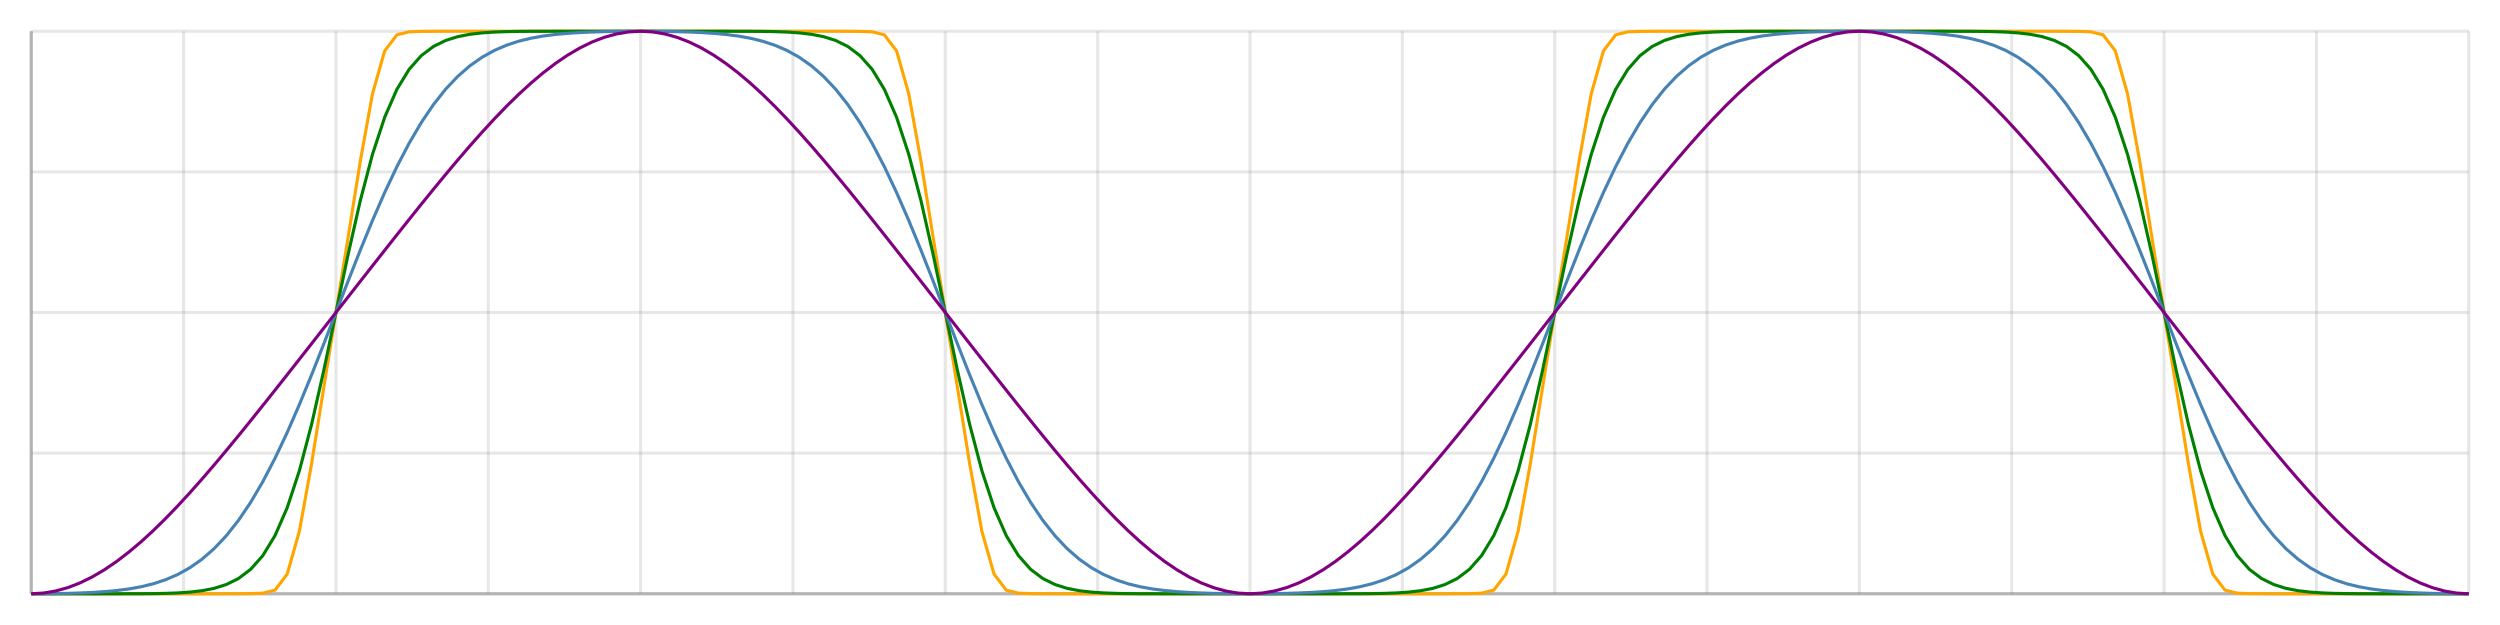
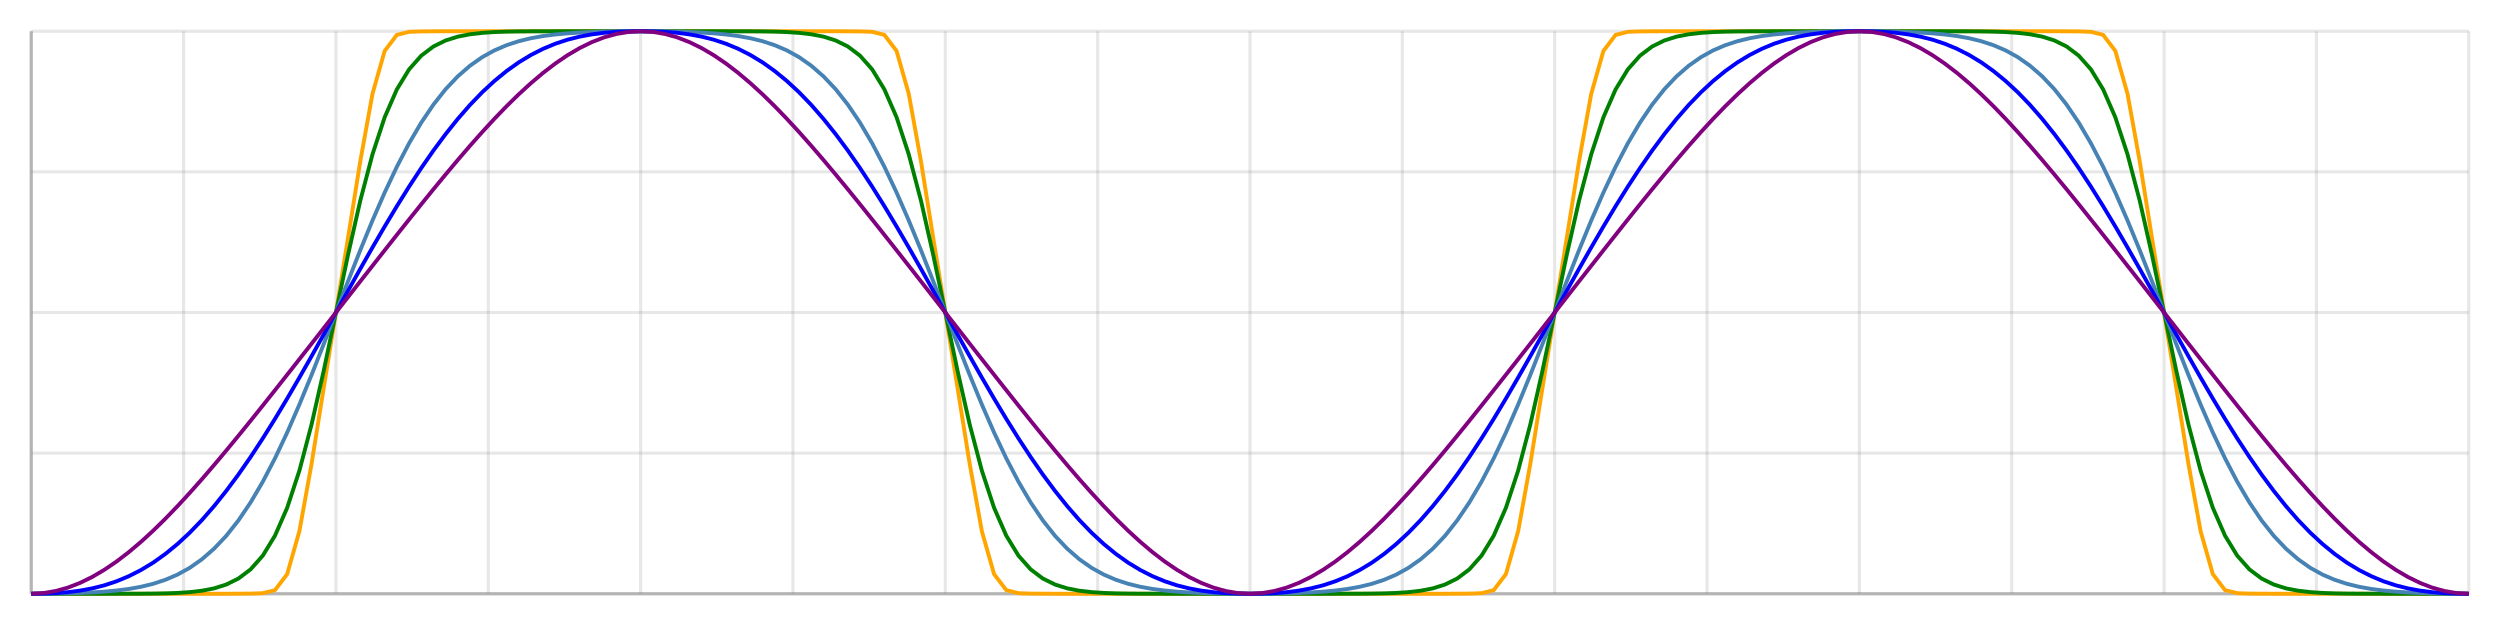
<svg xmlns="http://www.w3.org/2000/svg" width="800" height="200" viewBox="0 0 800 200">
  <line x1="10" y1="10" x2="10" y2="190" stroke="#8883" stroke-width="1" />
  <line x1="58.75" y1="10" x2="58.75" y2="190" stroke="#8883" stroke-width="1" />
  <line x1="107.5" y1="10" x2="107.5" y2="190" stroke="#8883" stroke-width="1" />
  <line x1="156.25" y1="10" x2="156.25" y2="190" stroke="#8883" stroke-width="1" />
  <line x1="205" y1="10" x2="205" y2="190" stroke="#8883" stroke-width="1" />
  <line x1="253.75" y1="10" x2="253.75" y2="190" stroke="#8883" stroke-width="1" />
  <line x1="302.5" y1="10" x2="302.5" y2="190" stroke="#8883" stroke-width="1" />
  <line x1="351.25" y1="10" x2="351.25" y2="190" stroke="#8883" stroke-width="1" />
  <line x1="400" y1="10" x2="400" y2="190" stroke="#8883" stroke-width="1" />
  <line x1="448.75" y1="10" x2="448.75" y2="190" stroke="#8883" stroke-width="1" />
  <line x1="497.5" y1="10" x2="497.5" y2="190" stroke="#8883" stroke-width="1" />
  <line x1="546.25" y1="10" x2="546.25" y2="190" stroke="#8883" stroke-width="1" />
  <line x1="595" y1="10" x2="595" y2="190" stroke="#8883" stroke-width="1" />
  <line x1="643.75" y1="10" x2="643.75" y2="190" stroke="#8883" stroke-width="1" />
  <line x1="692.5" y1="10" x2="692.5" y2="190" stroke="#8883" stroke-width="1" />
  <line x1="741.25" y1="10" x2="741.25" y2="190" stroke="#8883" stroke-width="1" />
  <line x1="790" y1="10" x2="790" y2="190" stroke="#8883" stroke-width="1" />
  <line x1="10" y1="190" x2="790" y2="190" stroke="#8883" stroke-width="1" />
  <line x1="10" y1="145" x2="790" y2="145" stroke="#8883" stroke-width="1" />
  <line x1="10" y1="100" x2="790" y2="100" stroke="#8883" stroke-width="1" />
  <line x1="10" y1="55" x2="790" y2="55" stroke="#8883" stroke-width="1" />
  <line x1="10" y1="10" x2="790" y2="10" stroke="#8883" stroke-width="1" />
  <line x1="10" y1="190" x2="790" y2="190" stroke="#8888" stroke-width="1" />
  <line x1="10" y1="10" x2="10" y2="190" stroke="#8888" stroke-width="1" />
-   <path d="M10.00,190.00L13.90,190.00L17.80,190.00L21.70,190.00L25.60,190.00L29.50,190.00L33.40,190.00L37.30,190.00L41.20,190.00L45.10,190.00L49.00,190.00L52.90,190.00L56.80,190.00L60.70,190.00L64.60,190.00L68.50,190.00L72.40,190.00L76.30,189.98L80.20,189.95L84.10,189.82L88.00,188.84L91.90,183.71L95.80,170.00L99.70,148.44L103.60,124.07L107.50,100.00L111.40,75.93L115.30,51.56L119.20,30.00L123.10,16.29L127.00,11.16L130.90,10.18L134.80,10.05L138.70,10.02L142.60,10.00L146.50,10.00L150.40,10.00L154.30,10.00L158.20,10.00L162.10,10.00L166.00,10.00L169.90,10.00L173.80,10.00L177.70,10.00L181.60,10.00L185.50,10.00L189.40,10.00L193.30,10.00L197.20,10.00L201.10,10.00L205.00,10.00L208.90,10.00L212.80,10.00L216.70,10.00L220.60,10.00L224.50,10.00L228.40,10.00L232.30,10.00L236.20,10.00L240.10,10.00L244.00,10.00L247.90,10.00L251.80,10.00L255.70,10.00L259.60,10.00L263.50,10.00L267.40,10.00L271.30,10.02L275.20,10.05L279.10,10.18L283.00,11.16L286.90,16.29L290.80,30.00L294.70,51.56L298.60,75.93L302.50,100.00L306.40,124.07L310.30,148.44L314.20,170.00L318.10,183.71L322.00,188.84L325.90,189.82L329.80,189.95L333.70,189.98L337.60,190.00L341.50,190.00L345.40,190.00L349.30,190.00L353.20,190.00L357.10,190.00L361.00,190.00L364.90,190.00L368.80,190.00L372.70,190.00L376.60,190.00L380.50,190.00L384.40,190.00L388.30,190.00L392.20,190.00L396.10,190.00L400.00,190.00L403.90,190.00L407.80,190.00L411.70,190.00L415.60,190.00L419.50,190.00L423.40,190.00L427.30,190.00L431.20,190.00L435.10,190.00L439.00,190.00L442.90,190.00L446.80,190.00L450.70,190.00L454.60,190.00L458.50,190.00L462.40,190.00L466.30,189.98L470.20,189.95L474.10,189.82L478.00,188.84L481.90,183.71L485.80,170.00L489.70,148.44L493.60,124.07L497.50,100.00L501.40,75.93L505.30,51.56L509.20,30.00L513.10,16.29L517.00,11.16L520.90,10.18L524.80,10.05L528.70,10.02L532.60,10.00L536.50,10.00L540.40,10.00L544.30,10.00L548.20,10.00L552.10,10.00L556.00,10.00L559.90,10.00L563.80,10.00L567.70,10.00L571.60,10.00L575.50,10.00L579.40,10.00L583.30,10.00L587.20,10.00L591.10,10.00L595.00,10.00L598.90,10.00L602.80,10.00L606.70,10.00L610.60,10.00L614.50,10.00L618.40,10.00L622.30,10.00L626.20,10.00L630.10,10.00L634.00,10.00L637.90,10.00L641.80,10.00L645.70,10.00L649.60,10.00L653.50,10.00L657.40,10.00L661.30,10.02L665.20,10.05L669.10,10.18L673.00,11.16L676.90,16.29L680.80,30.00L684.70,51.56L688.60,75.93L692.50,100.00L696.40,124.07L700.30,148.44L704.20,170.00L708.10,183.71L712.00,188.84L715.90,189.82L719.80,189.95L723.70,189.98L727.60,190.00L731.50,190.00L735.40,190.00L739.30,190.00L743.20,190.00L747.10,190.00L751.00,190.00L754.90,190.00L758.80,190.00L762.70,190.00L766.60,190.00L770.50,190.00L774.40,190.00L778.30,190.00L782.20,190.00L786.10,190.00L790.00,190.00" fill="none" stroke="orange" stroke-width="1" />
-   <path d="M10.00,190.00L13.90,190.00L17.80,190.00L21.70,190.00L25.60,190.00L29.50,190.00L33.40,190.00L37.30,190.00L41.20,189.99L45.10,189.98L49.00,189.95L52.90,189.88L56.80,189.74L60.70,189.48L64.60,189.03L68.50,188.28L72.40,187.05L76.30,185.13L80.20,182.19L84.10,177.79L88.00,171.40L91.90,162.48L95.80,150.62L99.70,135.83L103.60,118.60L107.50,100.00L111.40,81.40L115.30,64.17L119.20,49.38L123.10,37.52L127.00,28.60L130.90,22.21L134.80,17.81L138.70,14.87L142.60,12.95L146.50,11.72L150.40,10.97L154.30,10.52L158.20,10.26L162.10,10.12L166.00,10.05L169.90,10.02L173.80,10.01L177.70,10.00L181.60,10.00L185.50,10.00L189.40,10.00L193.30,10.00L197.20,10.00L201.10,10.00L205.00,10.00L208.90,10.00L212.80,10.00L216.70,10.00L220.60,10.00L224.50,10.00L228.40,10.00L232.30,10.00L236.20,10.01L240.10,10.02L244.00,10.05L247.90,10.12L251.80,10.26L255.70,10.52L259.60,10.97L263.50,11.72L267.40,12.95L271.30,14.87L275.20,17.81L279.10,22.21L283.00,28.60L286.90,37.52L290.80,49.38L294.70,64.17L298.60,81.40L302.50,100.00L306.40,118.60L310.30,135.83L314.20,150.62L318.10,162.48L322.00,171.40L325.90,177.79L329.80,182.19L333.70,185.13L337.60,187.05L341.50,188.28L345.40,189.03L349.30,189.48L353.20,189.74L357.10,189.88L361.00,189.95L364.90,189.98L368.80,189.99L372.70,190.00L376.60,190.00L380.50,190.00L384.40,190.00L388.30,190.00L392.20,190.00L396.10,190.00L400.00,190.00L403.90,190.00L407.80,190.00L411.70,190.00L415.60,190.00L419.50,190.00L423.40,190.00L427.30,190.00L431.20,189.99L435.10,189.98L439.00,189.95L442.90,189.88L446.80,189.74L450.70,189.48L454.60,189.03L458.50,188.28L462.40,187.05L466.30,185.13L470.20,182.19L474.10,177.79L478.00,171.40L481.90,162.48L485.80,150.62L489.70,135.83L493.60,118.60L497.50,100.00L501.40,81.40L505.30,64.17L509.20,49.38L513.10,37.52L517.00,28.60L520.90,22.21L524.80,17.81L528.70,14.87L532.60,12.95L536.50,11.72L540.40,10.97L544.30,10.52L548.20,10.26L552.10,10.12L556.00,10.05L559.90,10.02L563.80,10.01L567.70,10.00L571.60,10.00L575.50,10.00L579.40,10.00L583.30,10.00L587.20,10.00L591.10,10.00L595.00,10.00L598.90,10.00L602.80,10.00L606.70,10.00L610.60,10.00L614.50,10.00L618.40,10.00L622.30,10.00L626.20,10.01L630.10,10.02L634.00,10.05L637.90,10.12L641.80,10.26L645.70,10.52L649.60,10.97L653.50,11.72L657.40,12.95L661.30,14.87L665.20,17.81L669.10,22.21L673.00,28.60L676.90,37.52L680.80,49.38L684.70,64.17L688.60,81.40L692.50,100.00L696.40,118.60L700.30,135.83L704.20,150.62L708.10,162.48L712.00,171.40L715.90,177.79L719.80,182.19L723.70,185.13L727.60,187.05L731.50,188.28L735.40,189.03L739.30,189.48L743.20,189.74L747.10,189.88L751.00,189.95L754.90,189.98L758.80,189.99L762.70,190.00L766.60,190.00L770.50,190.00L774.40,190.00L778.30,190.00L782.20,190.00L786.10,190.00L790.00,190.00" fill="none" stroke="green" stroke-width="1" />
-   <path d="M10.00,190.00L13.90,189.99L17.80,189.94L21.70,189.87L25.60,189.75L29.50,189.58L33.40,189.33L37.30,188.97L41.20,188.47L45.10,187.77L49.00,186.82L52.90,185.54L56.80,183.87L60.70,181.71L64.60,178.97L68.50,175.58L72.40,171.46L76.30,166.53L80.20,160.76L84.10,154.13L88.00,146.65L91.90,138.40L95.80,129.46L99.70,119.97L103.60,110.08L107.50,100.00L111.40,89.92L115.30,80.03L119.20,70.54L123.10,61.60L127.00,53.35L130.90,45.87L134.80,39.24L138.70,33.47L142.60,28.54L146.50,24.42L150.40,21.03L154.30,18.29L158.20,16.13L162.10,14.46L166.00,13.18L169.90,12.23L173.80,11.53L177.70,11.03L181.60,10.67L185.50,10.42L189.40,10.25L193.30,10.13L197.20,10.06L201.10,10.01L205.00,10.00L208.90,10.01L212.80,10.06L216.70,10.13L220.60,10.25L224.50,10.42L228.40,10.67L232.30,11.03L236.20,11.53L240.10,12.23L244.00,13.18L247.90,14.46L251.80,16.13L255.70,18.29L259.60,21.03L263.50,24.42L267.40,28.54L271.30,33.47L275.20,39.24L279.10,45.87L283.00,53.35L286.90,61.60L290.80,70.54L294.70,80.03L298.60,89.92L302.50,100.00L306.40,110.08L310.30,119.97L314.20,129.46L318.10,138.40L322.00,146.65L325.90,154.13L329.80,160.76L333.70,166.53L337.60,171.46L341.50,175.58L345.40,178.97L349.30,181.71L353.20,183.87L357.10,185.54L361.00,186.82L364.90,187.77L368.80,188.47L372.70,188.97L376.60,189.33L380.50,189.58L384.40,189.75L388.30,189.87L392.20,189.94L396.10,189.99L400.00,190.00L403.90,189.99L407.80,189.94L411.70,189.87L415.60,189.75L419.50,189.58L423.40,189.33L427.30,188.97L431.20,188.47L435.10,187.77L439.00,186.82L442.90,185.54L446.80,183.87L450.70,181.71L454.60,178.97L458.50,175.58L462.40,171.46L466.30,166.53L470.20,160.76L474.10,154.13L478.00,146.65L481.90,138.40L485.80,129.46L489.70,119.97L493.60,110.08L497.50,100.00L501.40,89.92L505.30,80.03L509.20,70.54L513.10,61.60L517.00,53.35L520.90,45.87L524.80,39.24L528.70,33.47L532.60,28.54L536.50,24.42L540.40,21.03L544.30,18.29L548.20,16.13L552.10,14.46L556.00,13.18L559.90,12.23L563.80,11.53L567.70,11.03L571.60,10.67L575.50,10.42L579.40,10.25L583.30,10.13L587.20,10.06L591.10,10.01L595.00,10.00L598.90,10.01L602.80,10.06L606.70,10.13L610.60,10.25L614.50,10.42L618.40,10.67L622.30,11.03L626.20,11.53L630.10,12.23L634.00,13.18L637.90,14.46L641.80,16.13L645.70,18.29L649.60,21.03L653.50,24.42L657.40,28.54L661.30,33.47L665.20,39.24L669.10,45.87L673.00,53.35L676.90,61.60L680.80,70.54L684.70,80.03L688.60,89.92L692.50,100.00L696.40,110.08L700.30,119.97L704.20,129.46L708.10,138.40L712.00,146.65L715.90,154.13L719.80,160.76L723.70,166.53L727.60,171.46L731.50,175.58L735.40,178.97L739.30,181.71L743.20,183.87L747.10,185.54L751.00,186.82L754.90,187.77L758.80,188.47L762.70,188.97L766.60,189.33L770.50,189.58L774.40,189.75L778.30,189.87L782.20,189.94L786.10,189.99L790.00,190.00" fill="none" stroke="steelblue" stroke-width="1" />
-   <path d="M10.00,190.00L13.90,189.78L17.80,189.12L21.70,188.04L25.60,186.53L29.50,184.62L33.40,182.33L37.30,179.68L41.20,176.69L45.10,173.40L49.00,169.83L52.90,166.01L56.80,161.97L60.70,157.74L64.60,153.35L68.50,148.82L72.40,144.17L76.30,139.44L80.20,134.63L84.10,129.76L88.00,124.85L91.90,119.91L95.80,114.95L99.70,109.98L103.60,104.99L107.50,100.00L111.40,95.01L115.30,90.02L119.20,85.05L123.10,80.09L127.00,75.15L130.90,70.24L134.80,65.37L138.70,60.56L142.60,55.83L146.50,51.18L150.40,46.65L154.30,42.26L158.20,38.03L162.10,33.99L166.00,30.17L169.90,26.60L173.80,23.31L177.70,20.32L181.60,17.67L185.50,15.38L189.40,13.47L193.30,11.96L197.20,10.88L201.10,10.22L205.00,10.00L208.90,10.22L212.80,10.88L216.70,11.96L220.60,13.47L224.50,15.38L228.40,17.67L232.30,20.32L236.20,23.31L240.10,26.60L244.00,30.17L247.90,33.99L251.80,38.03L255.70,42.26L259.60,46.65L263.50,51.18L267.40,55.83L271.30,60.56L275.20,65.37L279.10,70.24L283.00,75.15L286.90,80.09L290.80,85.05L294.70,90.02L298.60,95.01L302.50,100.00L306.40,104.99L310.30,109.98L314.20,114.95L318.10,119.91L322.00,124.85L325.90,129.76L329.80,134.63L333.70,139.44L337.60,144.17L341.50,148.82L345.40,153.35L349.30,157.74L353.20,161.97L357.10,166.01L361.00,169.83L364.90,173.40L368.80,176.69L372.70,179.68L376.60,182.33L380.50,184.62L384.40,186.53L388.30,188.04L392.20,189.12L396.10,189.78L400.00,190.00L403.90,189.78L407.80,189.12L411.70,188.04L415.60,186.53L419.50,184.62L423.40,182.33L427.30,179.68L431.20,176.69L435.10,173.40L439.00,169.83L442.90,166.01L446.80,161.97L450.70,157.74L454.60,153.35L458.50,148.82L462.40,144.17L466.30,139.44L470.20,134.63L474.10,129.76L478.00,124.85L481.90,119.91L485.80,114.95L489.70,109.98L493.60,104.99L497.50,100.00L501.40,95.01L505.30,90.02L509.20,85.05L513.10,80.09L517.00,75.15L520.90,70.24L524.80,65.37L528.70,60.56L532.60,55.83L536.50,51.18L540.40,46.65L544.30,42.26L548.20,38.03L552.10,33.99L556.00,30.17L559.90,26.60L563.80,23.31L567.70,20.32L571.60,17.67L575.50,15.38L579.40,13.47L583.30,11.96L587.20,10.88L591.10,10.22L595.00,10.00L598.90,10.22L602.80,10.88L606.70,11.96L610.60,13.47L614.50,15.38L618.40,17.67L622.30,20.32L626.20,23.31L630.10,26.60L634.00,30.17L637.90,33.99L641.80,38.03L645.70,42.26L649.60,46.65L653.50,51.18L657.40,55.83L661.30,60.56L665.20,65.37L669.10,70.24L673.00,75.15L676.90,80.09L680.80,85.05L684.70,90.02L688.60,95.01L692.50,100.00L696.40,104.99L700.30,109.98L704.20,114.95L708.10,119.91L712.00,124.85L715.90,129.76L719.80,134.63L723.70,139.44L727.60,144.17L731.50,148.82L735.40,153.35L739.30,157.74L743.20,161.97L747.10,166.01L751.00,169.83L754.90,173.40L758.80,176.69L762.70,179.68L766.60,182.33L770.50,184.62L774.40,186.53L778.30,188.04L782.20,189.12L786.10,189.78L790.00,190.00" fill="none" stroke="purple" stroke-width="1" />
+   <path d="M10.00,190.00L13.90,190.00L17.80,190.00L21.70,190.00L25.60,190.00L29.50,190.00L33.40,190.00L37.30,190.00L41.20,190.00L45.10,190.00L49.00,190.00L52.90,190.00L56.80,190.00L60.70,190.00L64.60,190.00L68.50,190.00L72.40,190.00L76.30,189.98L80.20,189.95L84.10,189.82L88.00,188.84L91.90,183.71L95.80,170.00L99.70,148.44L103.60,124.07L107.50,100.00L111.40,75.93L115.30,51.56L119.20,30.00L123.10,16.29L127.00,11.16L130.90,10.18L134.80,10.05L138.70,10.02L142.60,10.00L146.50,10.00L150.40,10.00L154.30,10.00L158.20,10.00L162.10,10.00L166.00,10.00L169.90,10.00L173.80,10.00L177.70,10.00L181.60,10.00L185.50,10.00L189.40,10.00L193.30,10.00L197.20,10.00L201.10,10.00L205.00,10.00L208.90,10.00L212.80,10.00L216.70,10.00L220.60,10.00L224.50,10.00L228.40,10.00L232.30,10.00L236.20,10.00L240.10,10.00L244.00,10.00L247.90,10.00L251.80,10.00L255.70,10.00L259.60,10.00L263.50,10.00L267.40,10.00L271.30,10.02L275.20,10.05L279.10,10.18L283.00,11.16L286.90,16.29L290.80,30.00L294.70,51.56L298.60,75.93L302.50,100.00L306.40,124.07L310.30,148.44L314.20,170.00L318.10,183.71L322.00,188.84L325.90,189.82L329.80,189.95L333.70,189.98L337.60,190.00L341.50,190.00L345.40,190.00L349.30,190.00L353.20,190.00L357.10,190.00L361.00,190.00L364.90,190.00L368.80,190.00L372.70,190.00L376.60,190.00L380.50,190.00L384.40,190.00L388.30,190.00L392.20,190.00L396.10,190.00L400.00,190.00L403.90,190.00L407.80,190.00L411.70,190.00L415.60,190.00L419.50,190.00L423.40,190.00L427.30,190.00L431.20,190.00L435.10,190.00L439.00,190.00L442.90,190.00L446.80,190.00L450.70,190.00L454.60,190.00L458.50,190.00L462.40,190.00L466.30,189.98L470.20,189.95L474.10,189.82L478.00,188.84L481.90,183.71L485.80,170.00L489.70,148.44L493.60,124.07L497.50,100.00L501.40,75.93L505.30,51.56L509.20,30.00L513.10,16.29L517.00,11.16L520.90,10.18L524.80,10.05L528.70,10.02L532.60,10.00L536.50,10.00L540.40,10.00L544.30,10.00L548.20,10.00L552.10,10.00L556.00,10.00L559.90,10.00L563.80,10.00L567.70,10.00L571.60,10.00L575.50,10.00L579.40,10.00L583.30,10.00L587.20,10.00L591.10,10.00L595.00,10.00L598.90,10.00L602.80,10.00L606.70,10.00L610.60,10.00L614.50,10.00L618.40,10.00L622.30,10.00L626.20,10.00L630.10,10.00L634.00,10.00L637.90,10.00L641.80,10.00L645.70,10.00L649.60,10.00L653.50,10.00L657.40,10.00L661.30,10.02L665.20,10.05L669.10,10.18L673.00,11.16L676.90,16.29L680.80,30.00L684.70,51.56L688.60,75.93L692.50,100.00L696.40,124.07L700.30,148.44L704.20,170.00L708.10,183.71L712.00,188.84L715.90,189.82L719.80,189.95L723.70,189.98L727.60,190.00L731.50,190.00L735.40,190.00L739.30,190.00L743.20,190.00L747.10,190.00L751.00,190.00L754.90,190.00L758.80,190.00L762.70,190.00L766.60,190.00L770.50,190.00L774.40,190.00L778.30,190.00L782.20,190.00L786.10,190.00L790.00,190.00" fill="none" stroke="orange" stroke-width="1.25" />
+   <path d="M10.00,190.00L13.90,190.00L17.80,190.00L21.70,190.00L25.60,190.00L29.50,190.00L33.40,190.00L37.30,190.00L41.20,189.99L45.10,189.98L49.00,189.95L52.90,189.88L56.80,189.74L60.70,189.48L64.60,189.03L68.50,188.28L72.40,187.05L76.30,185.13L80.20,182.19L84.10,177.79L88.00,171.40L91.90,162.48L95.80,150.62L99.70,135.83L103.60,118.60L107.50,100.00L111.40,81.40L115.30,64.17L119.20,49.38L123.10,37.52L127.00,28.60L130.90,22.21L134.80,17.81L138.70,14.87L142.60,12.95L146.50,11.72L150.40,10.97L154.30,10.52L158.20,10.26L162.10,10.12L166.00,10.05L169.90,10.02L173.80,10.01L177.70,10.00L181.60,10.00L185.50,10.00L189.40,10.00L193.30,10.00L197.20,10.00L201.10,10.00L205.00,10.00L208.90,10.00L212.80,10.00L216.70,10.00L220.60,10.00L224.50,10.00L228.40,10.00L232.30,10.00L236.20,10.01L240.10,10.02L244.00,10.05L247.90,10.12L251.80,10.26L255.70,10.52L259.60,10.97L263.50,11.72L267.40,12.95L271.30,14.87L275.20,17.81L279.10,22.21L283.00,28.60L286.90,37.52L290.80,49.38L294.70,64.17L298.60,81.40L302.50,100.00L306.40,118.60L310.30,135.83L314.20,150.62L318.10,162.48L322.00,171.40L325.90,177.79L329.80,182.19L333.70,185.13L337.60,187.05L341.50,188.28L345.40,189.03L349.30,189.48L353.20,189.74L357.10,189.88L361.00,189.95L364.90,189.98L368.80,189.99L372.70,190.00L376.60,190.00L380.50,190.00L384.40,190.00L388.30,190.00L392.20,190.00L396.10,190.00L400.00,190.00L403.90,190.00L407.80,190.00L411.70,190.00L415.60,190.00L419.50,190.00L423.40,190.00L427.30,190.00L431.20,189.99L435.10,189.98L439.00,189.95L442.90,189.88L446.80,189.74L450.70,189.48L454.60,189.03L458.50,188.28L462.40,187.05L466.30,185.13L470.20,182.19L474.10,177.79L478.00,171.40L481.90,162.48L485.80,150.62L489.70,135.83L493.60,118.60L497.50,100.00L501.40,81.40L505.30,64.17L509.20,49.38L513.10,37.52L517.00,28.60L520.90,22.21L524.80,17.81L528.70,14.87L532.60,12.95L536.50,11.72L540.40,10.97L544.30,10.52L548.20,10.26L552.10,10.12L556.00,10.05L559.90,10.02L563.80,10.01L567.70,10.00L571.60,10.00L575.50,10.00L579.40,10.00L583.30,10.00L587.20,10.00L591.10,10.00L595.00,10.00L598.90,10.00L602.80,10.00L606.70,10.00L610.60,10.00L614.50,10.00L618.40,10.00L622.30,10.00L626.20,10.01L630.10,10.02L634.00,10.05L637.90,10.12L641.80,10.26L645.70,10.52L649.60,10.97L653.50,11.72L657.40,12.95L661.30,14.87L665.20,17.81L669.10,22.21L673.00,28.60L676.90,37.52L680.80,49.38L684.70,64.17L688.60,81.40L692.50,100.00L696.40,118.60L700.30,135.83L704.20,150.62L708.10,162.48L712.00,171.40L715.90,177.79L719.80,182.19L723.70,185.13L727.60,187.05L731.50,188.28L735.40,189.03L739.30,189.48L743.20,189.74L747.10,189.88L751.00,189.95L754.90,189.98L758.80,189.99L762.70,190.00L766.60,190.00L770.50,190.00L774.40,190.00L778.30,190.00L782.20,190.00L786.10,190.00L790.00,190.00" fill="none" stroke="green" stroke-width="1.25" />
+   <path d="M10.00,190.00L13.90,189.99L17.80,189.94L21.70,189.87L25.60,189.75L29.50,189.58L33.40,189.33L37.30,188.97L41.20,188.47L45.10,187.77L49.00,186.82L52.90,185.54L56.80,183.87L60.70,181.71L64.60,178.97L68.50,175.58L72.40,171.46L76.30,166.53L80.20,160.76L84.10,154.13L88.00,146.65L91.90,138.40L95.80,129.46L99.70,119.97L103.60,110.08L107.50,100.00L111.40,89.92L115.30,80.03L119.20,70.54L123.10,61.60L127.00,53.35L130.90,45.87L134.80,39.24L138.70,33.47L142.60,28.54L146.50,24.42L150.40,21.03L154.30,18.29L158.20,16.13L162.10,14.46L166.00,13.18L169.90,12.23L173.80,11.53L177.70,11.03L181.60,10.67L185.50,10.42L189.40,10.25L193.30,10.13L197.20,10.06L201.10,10.01L205.00,10.00L208.90,10.01L212.80,10.06L216.70,10.13L220.60,10.25L224.50,10.42L228.40,10.67L232.30,11.03L236.20,11.53L240.10,12.23L244.00,13.18L247.90,14.46L251.80,16.13L255.70,18.29L259.60,21.03L263.50,24.42L267.40,28.54L271.30,33.47L275.20,39.24L279.10,45.87L283.00,53.35L286.90,61.60L290.80,70.54L294.70,80.03L298.60,89.92L302.50,100.00L306.40,110.08L310.30,119.97L314.20,129.46L318.10,138.40L322.00,146.65L325.90,154.13L329.80,160.76L333.70,166.53L337.60,171.46L341.50,175.58L345.40,178.97L349.30,181.71L353.20,183.87L357.10,185.54L361.00,186.82L364.90,187.77L368.80,188.47L372.70,188.97L376.60,189.33L380.50,189.58L384.40,189.75L388.30,189.87L392.20,189.94L396.10,189.99L400.00,190.00L403.90,189.99L407.80,189.94L411.70,189.87L415.60,189.75L419.50,189.58L423.40,189.33L427.30,188.97L431.20,188.47L435.10,187.77L439.00,186.82L442.90,185.54L446.80,183.87L450.70,181.71L454.60,178.97L458.50,175.58L462.40,171.46L466.30,166.53L470.20,160.76L474.10,154.13L478.00,146.65L481.90,138.40L485.80,129.46L489.70,119.97L493.60,110.08L497.50,100.00L501.40,89.92L505.30,80.03L509.20,70.54L513.10,61.60L517.00,53.35L520.90,45.87L524.80,39.24L528.70,33.47L532.60,28.54L536.50,24.42L540.40,21.03L544.30,18.29L548.20,16.13L552.10,14.46L556.00,13.18L559.90,12.23L563.80,11.53L567.70,11.03L571.60,10.67L575.50,10.42L579.40,10.25L583.30,10.13L587.20,10.06L591.10,10.01L595.00,10.00L598.90,10.01L602.80,10.06L606.70,10.13L610.60,10.25L614.50,10.42L618.40,10.67L622.30,11.03L626.20,11.53L630.10,12.23L634.00,13.18L637.90,14.46L641.80,16.13L645.70,18.29L649.60,21.03L653.50,24.42L657.40,28.54L661.30,33.47L665.20,39.24L669.10,45.87L673.00,53.35L676.90,61.60L680.80,70.54L684.70,80.03L688.60,89.92L692.50,100.00L696.40,110.08L700.30,119.97L704.20,129.46L708.10,138.40L712.00,146.65L715.90,154.13L719.80,160.76L723.70,166.53L727.60,171.46L731.50,175.58L735.40,178.97L739.30,181.71L743.20,183.87L747.10,185.54L751.00,186.82L754.90,187.77L758.80,188.47L762.70,188.97L766.60,189.33L770.50,189.58L774.40,189.75L778.30,189.87L782.20,189.94L786.10,189.99L790.00,190.00" fill="none" stroke="steelblue" stroke-width="1.25" />
+   <path d="M10.00,190.00L13.90,189.96L17.80,189.80L21.70,189.50L25.60,189.00L29.50,188.28L33.40,187.30L37.30,186.01L41.20,184.39L45.10,182.41L49.00,180.05L52.90,177.27L56.80,174.08L60.70,170.47L64.60,166.43L68.50,161.96L72.40,157.09L76.30,151.84L80.20,146.22L84.10,140.27L88.00,134.03L91.90,127.53L95.80,120.83L99.70,113.98L103.60,107.02L107.50,100.00L111.40,92.98L115.30,86.02L119.20,79.17L123.10,72.47L127.00,65.97L130.90,59.73L134.80,53.78L138.70,48.16L142.60,42.91L146.50,38.04L150.40,33.57L154.30,29.53L158.20,25.92L162.10,22.73L166.00,19.95L169.90,17.59L173.80,15.61L177.70,13.99L181.60,12.70L185.50,11.72L189.40,11.00L193.30,10.50L197.20,10.20L201.10,10.04L205.00,10.00L208.90,10.04L212.80,10.20L216.70,10.50L220.60,11.00L224.50,11.72L228.40,12.70L232.30,13.99L236.20,15.61L240.10,17.59L244.00,19.95L247.90,22.73L251.80,25.92L255.70,29.53L259.60,33.57L263.50,38.04L267.40,42.91L271.30,48.16L275.20,53.78L279.10,59.73L283.00,65.97L286.90,72.47L290.80,79.17L294.70,86.02L298.60,92.98L302.50,100.00L306.40,107.02L310.30,113.98L314.20,120.83L318.10,127.53L322.00,134.03L325.90,140.27L329.80,146.22L333.70,151.84L337.60,157.09L341.50,161.96L345.40,166.43L349.30,170.47L353.20,174.08L357.10,177.27L361.00,180.05L364.90,182.41L368.80,184.39L372.70,186.01L376.60,187.30L380.50,188.28L384.40,189.00L388.30,189.50L392.20,189.80L396.10,189.96L400.00,190.00L403.90,189.96L407.80,189.80L411.70,189.50L415.60,189.00L419.50,188.28L423.40,187.30L427.30,186.01L431.20,184.39L435.10,182.41L439.00,180.05L442.90,177.27L446.80,174.08L450.70,170.47L454.60,166.43L458.50,161.96L462.40,157.09L466.30,151.84L470.20,146.22L474.10,140.27L478.00,134.03L481.90,127.53L485.80,120.83L489.70,113.98L493.60,107.02L497.50,100.00L501.40,92.98L505.30,86.02L509.20,79.17L513.10,72.47L517.00,65.97L520.90,59.73L524.80,53.78L528.70,48.16L532.60,42.91L536.50,38.04L540.40,33.57L544.30,29.53L548.20,25.92L552.10,22.73L556.00,19.95L559.90,17.59L563.80,15.61L567.70,13.99L571.60,12.70L575.50,11.72L579.40,11.00L583.30,10.50L587.20,10.20L591.10,10.04L595.00,10.00L598.90,10.04L602.80,10.20L606.70,10.50L610.60,11.00L614.50,11.72L618.40,12.70L622.30,13.99L626.20,15.61L630.10,17.59L634.00,19.95L637.90,22.73L641.80,25.92L645.70,29.53L649.60,33.57L653.50,38.04L657.40,42.91L661.30,48.16L665.20,53.78L669.10,59.73L673.00,65.97L676.90,72.47L680.80,79.17L684.70,86.02L688.60,92.98L692.50,100.00L696.40,107.02L700.30,113.98L704.20,120.83L708.10,127.53L712.00,134.03L715.90,140.27L719.80,146.22L723.70,151.84L727.60,157.09L731.50,161.96L735.40,166.43L739.30,170.47L743.20,174.08L747.10,177.27L751.00,180.05L754.90,182.41L758.80,184.39L762.70,186.01L766.60,187.30L770.50,188.28L774.40,189.00L778.30,189.50L782.20,189.80L786.10,189.96L790.00,190.00" fill="none" stroke="blue" stroke-width="1.25" />
+   <path d="M10.00,190.00L13.90,189.78L17.80,189.12L21.70,188.04L25.60,186.53L29.50,184.62L33.40,182.33L37.30,179.68L41.20,176.69L45.10,173.40L49.00,169.83L52.90,166.01L56.80,161.97L60.70,157.74L64.60,153.35L68.50,148.82L72.40,144.17L76.30,139.44L80.20,134.63L84.10,129.76L88.00,124.85L91.90,119.91L95.80,114.95L99.70,109.98L103.60,104.99L107.50,100.00L111.40,95.01L115.30,90.02L119.20,85.05L123.10,80.09L127.00,75.15L130.90,70.24L134.80,65.37L138.70,60.56L142.60,55.83L146.50,51.18L150.40,46.65L154.30,42.26L158.20,38.03L162.10,33.99L166.00,30.17L169.90,26.60L173.80,23.31L177.70,20.32L181.60,17.67L185.50,15.38L189.40,13.47L193.30,11.96L197.20,10.88L201.10,10.22L205.00,10.00L208.90,10.22L212.80,10.88L216.70,11.96L220.60,13.47L224.50,15.38L228.40,17.67L232.30,20.32L236.20,23.31L240.10,26.60L244.00,30.17L247.90,33.99L251.80,38.03L255.70,42.26L259.60,46.65L263.50,51.18L267.40,55.83L271.30,60.56L275.20,65.37L279.10,70.24L283.00,75.15L286.90,80.09L290.80,85.05L294.70,90.02L298.60,95.01L302.50,100.00L306.40,104.99L310.30,109.98L314.20,114.95L318.10,119.91L322.00,124.85L325.90,129.76L329.80,134.63L333.70,139.44L337.60,144.17L341.50,148.82L345.40,153.35L349.30,157.74L353.20,161.97L357.10,166.01L361.00,169.83L364.90,173.40L368.80,176.69L372.70,179.68L376.60,182.33L380.50,184.62L384.40,186.53L388.30,188.04L392.20,189.12L396.10,189.78L400.00,190.00L403.90,189.78L407.80,189.12L411.70,188.04L415.60,186.53L419.50,184.62L423.40,182.33L427.30,179.68L431.20,176.69L435.10,173.40L439.00,169.83L442.90,166.01L446.80,161.97L450.70,157.74L454.60,153.35L458.50,148.82L462.40,144.17L466.30,139.44L470.20,134.63L474.10,129.76L478.00,124.85L481.90,119.91L485.80,114.95L489.70,109.98L493.60,104.99L497.50,100.00L501.40,95.01L505.30,90.02L509.20,85.05L513.10,80.09L517.00,75.15L520.90,70.24L524.80,65.37L528.70,60.56L532.60,55.83L536.50,51.18L540.40,46.65L544.30,42.26L548.20,38.03L552.10,33.99L556.00,30.17L559.90,26.60L563.80,23.31L567.70,20.32L571.60,17.67L575.50,15.38L579.40,13.47L583.30,11.96L587.20,10.88L591.10,10.22L595.00,10.00L598.90,10.22L602.80,10.88L606.70,11.96L610.60,13.47L614.50,15.38L618.40,17.67L622.30,20.32L626.20,23.31L630.10,26.60L634.00,30.17L637.90,33.99L641.80,38.03L645.70,42.26L649.60,46.65L653.50,51.18L657.40,55.83L661.30,60.56L665.20,65.37L669.10,70.24L673.00,75.15L676.90,80.09L680.80,85.05L684.70,90.02L688.60,95.01L692.50,100.00L696.40,104.99L700.30,109.98L704.20,114.95L708.10,119.91L712.00,124.85L715.90,129.76L719.80,134.63L723.70,139.44L727.60,144.17L731.50,148.82L735.40,153.35L739.30,157.74L743.20,161.97L747.10,166.01L751.00,169.83L754.90,173.40L758.80,176.69L762.70,179.68L766.60,182.33L770.50,184.62L774.40,186.53L778.30,188.04L782.20,189.12L786.10,189.78L790.00,190.00" fill="none" stroke="purple" stroke-width="1.25" />
</svg>
